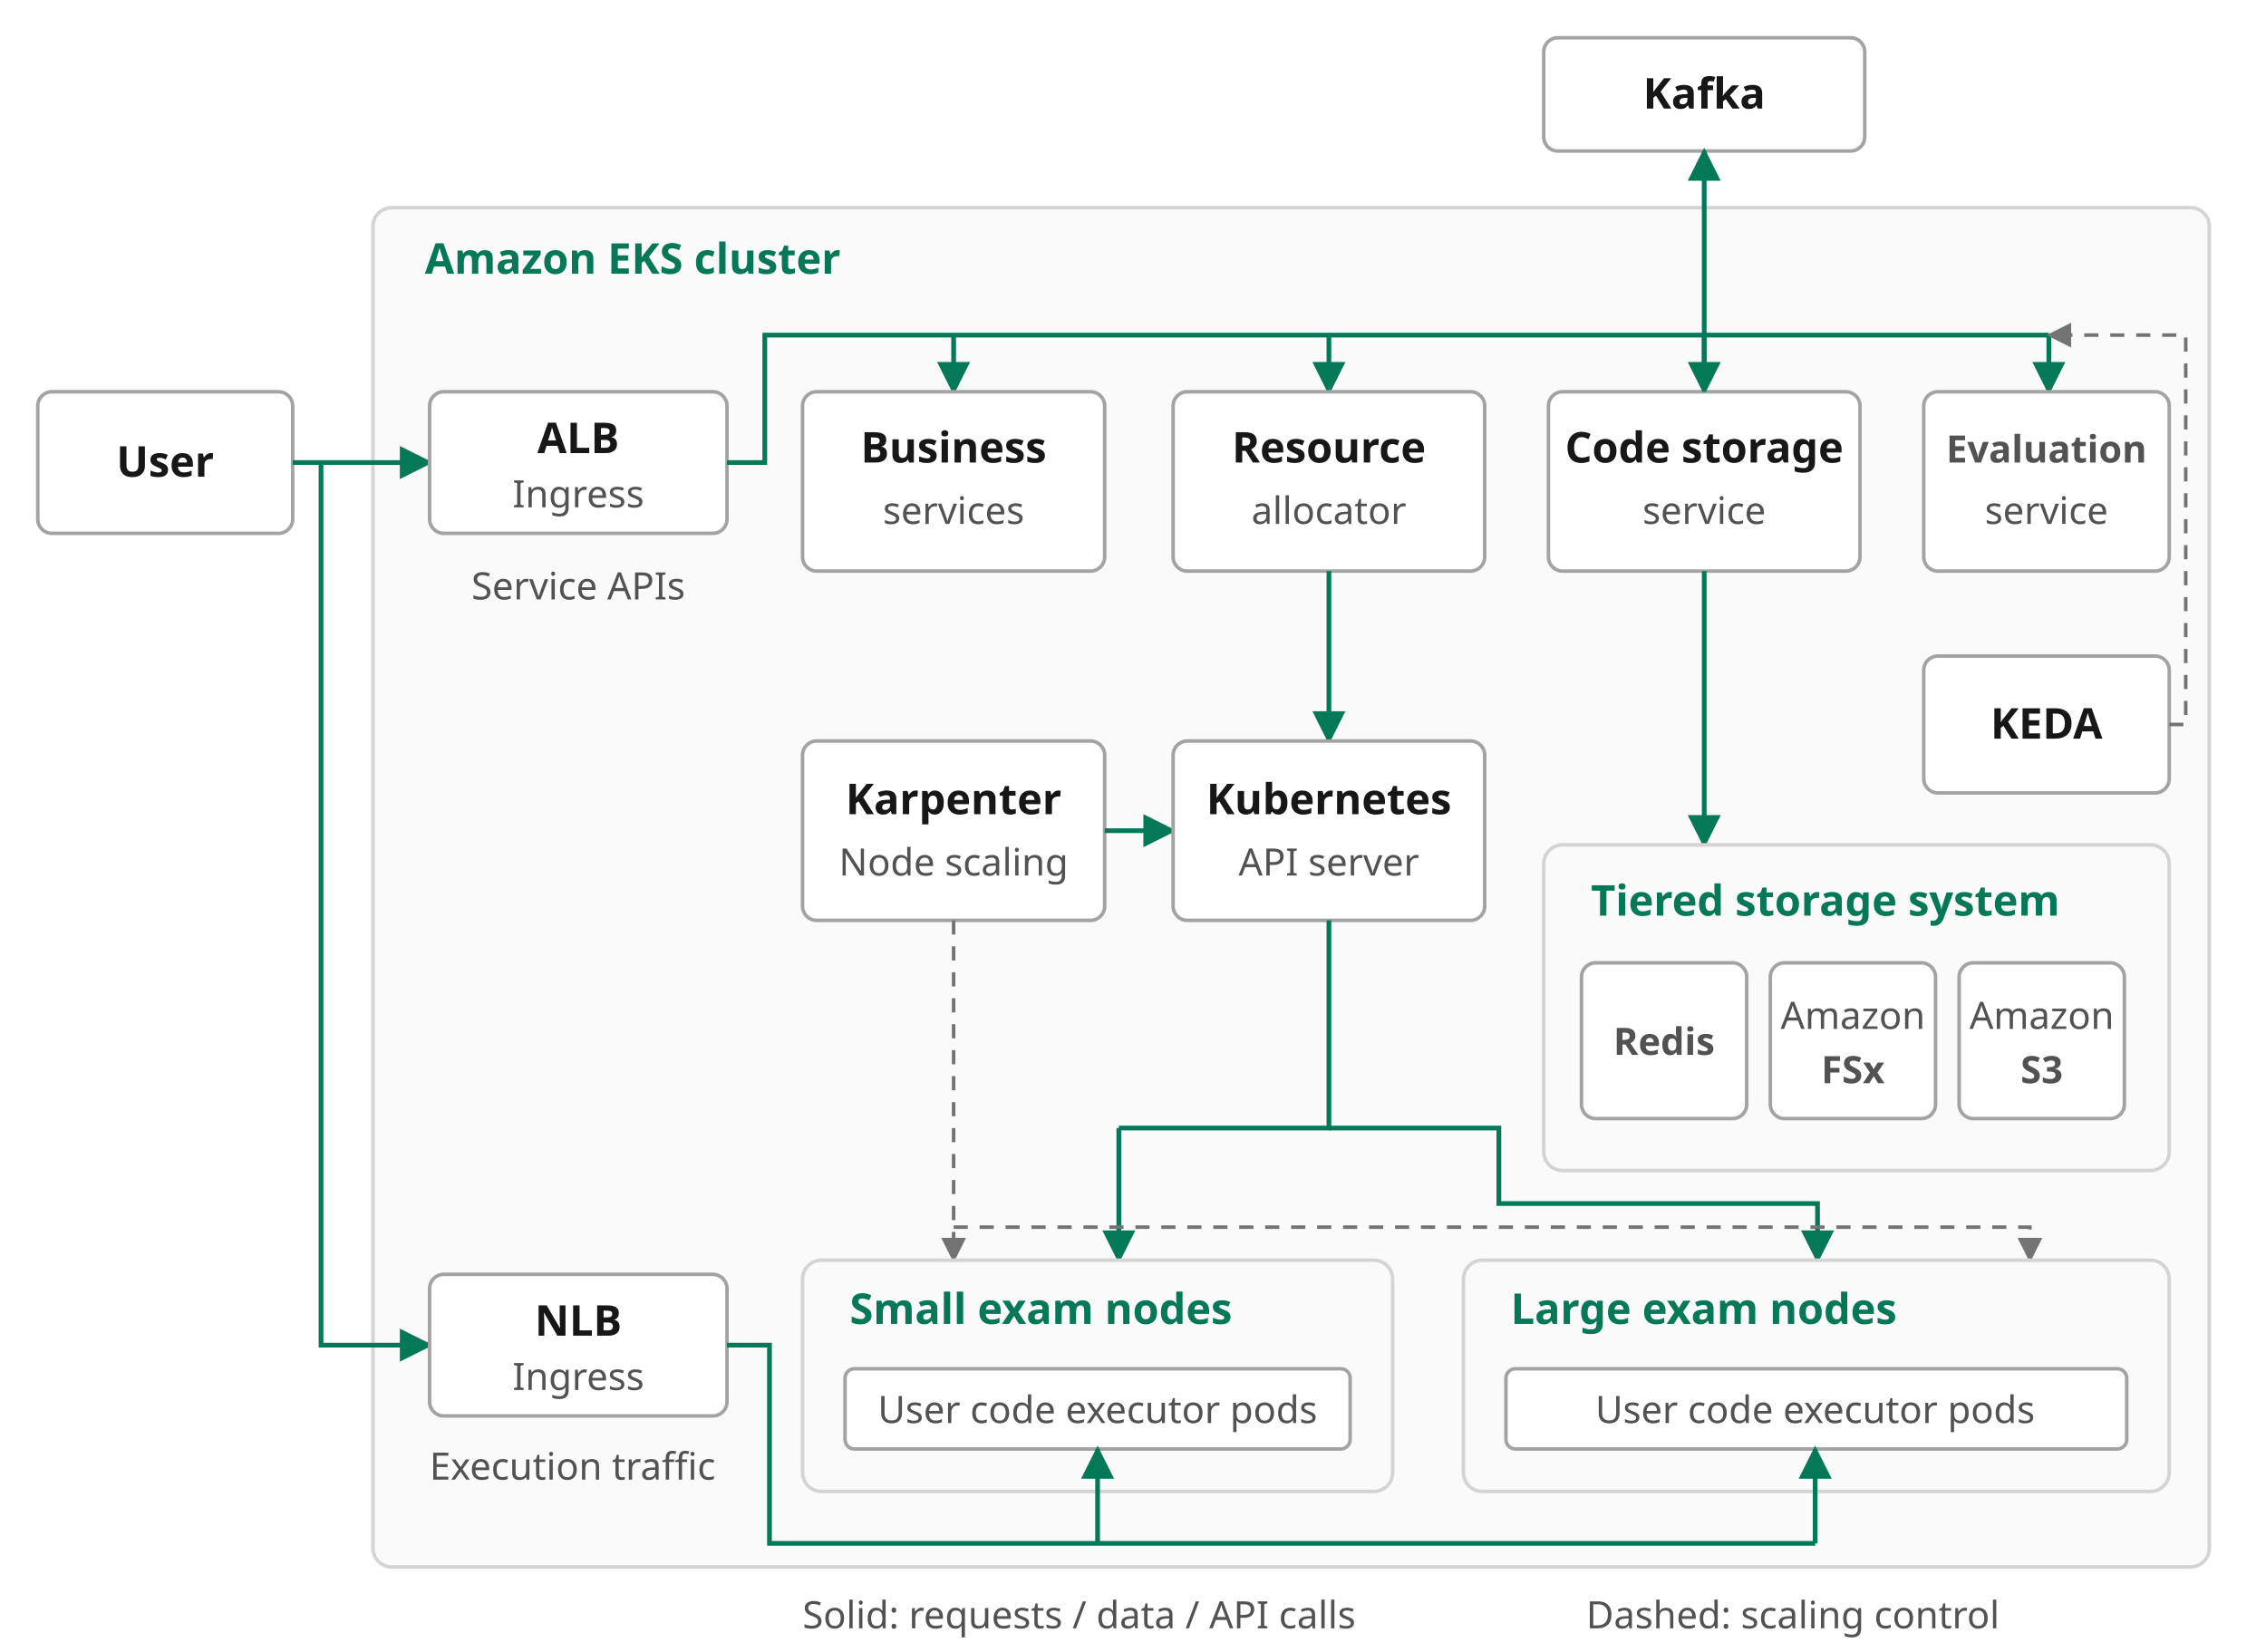
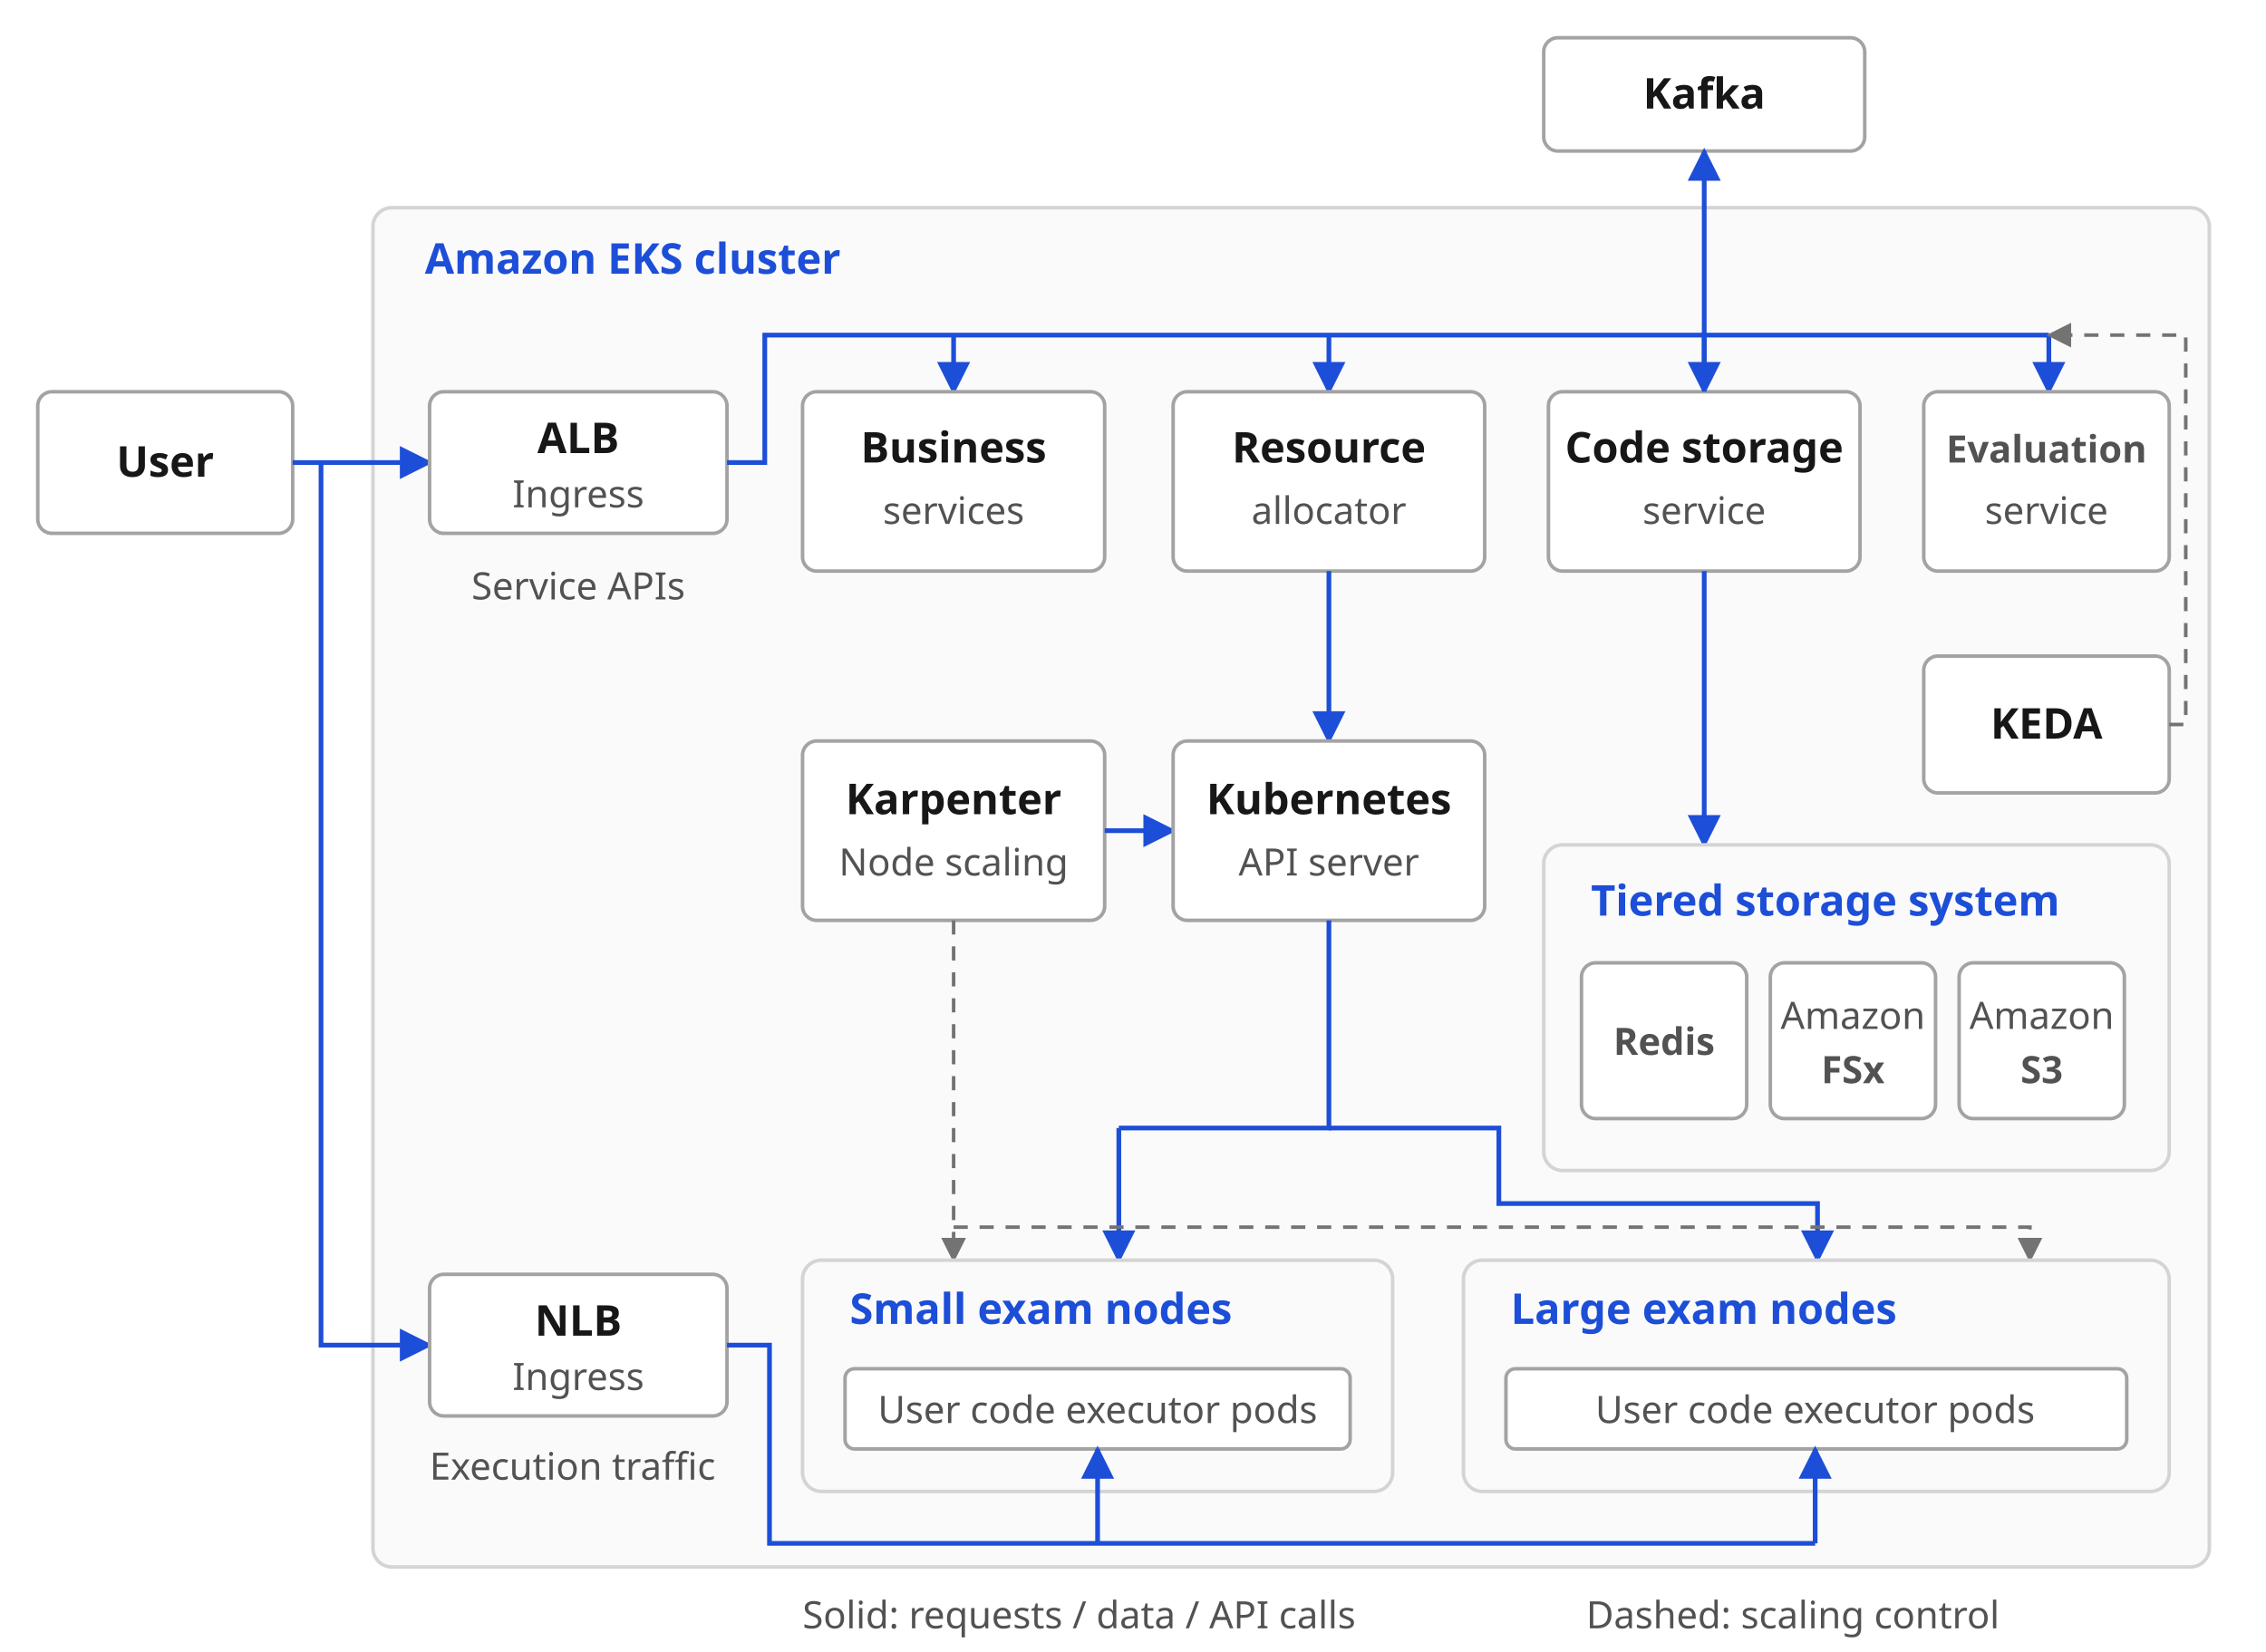
<svg xmlns="http://www.w3.org/2000/svg" viewBox="0 0 960 700" role="img" aria-labelledby="title desc">
  <defs>
    <marker id="arrow" viewBox="0 0 10 10" refX="9" refY="5" markerWidth="7" markerHeight="7" orient="auto">
-       <path d="M0 0 10 5 0 10Z" fill="#047857" />
+       <path d="M0 0 10 5 0 10Z" fill="#1d4ed8" />
    </marker>
    <marker id="scale-arrow" viewBox="0 0 10 10" refX="9" refY="5" markerWidth="7" markerHeight="7" orient="auto">
      <path d="M0 0 10 5 0 10Z" fill="#737373" />
    </marker>
  </defs>
-   <style>text{font-family:Geist,"Segoe UI",system-ui,sans-serif;fill:#171717;font-size:18px}.group{fill:#fafafa;stroke:#d4d4d4;stroke-width:1.5}.node{fill:white;stroke:#a3a3a3;stroke-width:1.5}.label{font-weight:600}.small{font-size:16px;fill:#525252}.heading{font-size:18px;font-weight:600;fill:#047857}.flow{fill:none;stroke:#047857;stroke-width:2;marker-end:url(#arrow)}.scale{fill:none;stroke:#737373;stroke-width:1.5;stroke-dasharray:6 5;marker-end:url(#scale-arrow)}.bus{fill:none;stroke:#047857;stroke-width:2}</style>
+   <style>text{font-family:Geist,"Segoe UI",system-ui,sans-serif;fill:#171717;font-size:18px}.group{fill:#fafafa;stroke:#d4d4d4;stroke-width:1.5}.node{fill:white;stroke:#a3a3a3;stroke-width:1.5}.label{font-weight:600}.small{font-size:16px;fill:#525252}.heading{font-size:18px;font-weight:600;fill:#1d4ed8}.flow{fill:none;stroke:#1d4ed8;stroke-width:2;marker-end:url(#arrow)}.scale{fill:none;stroke:#737373;stroke-width:1.5;stroke-dasharray:6 5;marker-end:url(#scale-arrow)}.bus{fill:none;stroke:#1d4ed8;stroke-width:2}</style>
  <rect width="960" height="700" fill="white" />
  <rect class="group" x="158" y="88" width="778" height="576" rx="8" />
  <text class="heading" x="180" y="116">Amazon EKS cluster</text>
  <rect class="node" x="654" y="16" width="136" height="48" rx="6" />
  <text class="label" x="722" y="46" text-anchor="middle">Kafka</text>
  <rect class="node" x="16" y="166" width="108" height="60" rx="6" />
  <text class="label" x="70" y="202" text-anchor="middle">User</text>
  <path class="flow" d="M124 196H182" />
  <path class="flow" d="M136 196V570H182" />
  <rect class="node" x="182" y="166" width="126" height="60" rx="6" />
  <text class="label" x="245" y="192" text-anchor="middle">ALB</text>
  <text class="small" x="245" y="215" text-anchor="middle">Ingress</text>
  <text class="small" x="245" y="254" text-anchor="middle">Service APIs</text>
  <path class="bus" d="M308 196H324V142H868" />
  <path class="flow" d="M404 142V166" />
  <path class="flow" d="M563 142V166" />
  <path class="flow" d="M722 142V166" />
  <path class="flow" d="M868 142V166" />
  <rect class="node" x="340" y="166" width="128" height="76" rx="6" />
  <text class="label" x="404" y="196" text-anchor="middle">Business</text>
  <text class="small" x="404" y="222" text-anchor="middle">services</text>
  <rect class="node" x="497" y="166" width="132" height="76" rx="6" />
  <text class="label" x="563" y="196" text-anchor="middle">Resource</text>
  <text class="small" x="563" y="222" text-anchor="middle">allocator</text>
  <rect class="node" x="656" y="166" width="132" height="76" rx="6" />
  <text class="label" x="722" y="196" text-anchor="middle">Code storage</text>
  <text class="small" x="722" y="222" text-anchor="middle">service</text>
  <rect class="node" x="815" y="166" width="104" height="76" rx="6" />
  <text class="small label" x="867" y="196" text-anchor="middle">Evaluation</text>
  <text class="small" x="867" y="222" text-anchor="middle">service</text>
  <path class="flow" d="M722 166V64" />
  <rect class="node" x="815" y="278" width="104" height="58" rx="6" />
  <text class="label" x="867" y="313" text-anchor="middle">KEDA</text>
  <path class="scale" d="M919 307H926V142H868" />
  <rect class="node" x="340" y="314" width="128" height="76" rx="6" />
  <text class="label" x="404" y="345" text-anchor="middle">Karpenter</text>
  <text class="small" x="404" y="371" text-anchor="middle">Node scaling</text>
  <path class="flow" d="M468 352H497" />
  <path class="flow" d="M563 242V314" />
  <rect class="node" x="497" y="314" width="132" height="76" rx="6" />
  <text class="label" x="563" y="345" text-anchor="middle">Kubernetes</text>
  <text class="small" x="563" y="371" text-anchor="middle">API server</text>
  <path class="flow" d="M722 242V358" />
  <rect class="group" x="654" y="358" width="265" height="138" rx="8" />
  <text class="heading" x="674" y="388">Tiered storage system</text>
  <rect class="node" x="670" y="408" width="70" height="66" rx="6" />
  <text class="small label" x="705" y="447" text-anchor="middle">Redis</text>
  <rect class="node" x="750" y="408" width="70" height="66" rx="6" />
  <text class="small" x="785" y="436" text-anchor="middle">Amazon</text>
  <text class="small label" x="785" y="459" text-anchor="middle">FSx</text>
  <rect class="node" x="830" y="408" width="70" height="66" rx="6" />
  <text class="small" x="865" y="436" text-anchor="middle">Amazon</text>
  <text class="small label" x="865" y="459" text-anchor="middle">S3</text>
  <path class="bus" d="M563 390V478H474" />
  <path class="flow" d="M474 478V534" />
  <path class="flow" d="M563 478H635V510H770V534" />
  <path class="scale" d="M404 390V534" />
  <path class="scale" d="M404 520H860V534" />
  <rect class="group" x="340" y="534" width="250" height="98" rx="8" />
  <text class="heading" x="360" y="561">Small exam nodes</text>
  <rect class="node" x="358" y="580" width="214" height="34" rx="4" />
  <text class="small" x="465" y="603" text-anchor="middle">User code executor pods</text>
  <rect class="group" x="620" y="534" width="299" height="98" rx="8" />
  <text class="heading" x="640" y="561">Large exam nodes</text>
  <rect class="node" x="638" y="580" width="263" height="34" rx="4" />
  <text class="small" x="769" y="603" text-anchor="middle">User code executor pods</text>
  <rect class="node" x="182" y="540" width="126" height="60" rx="6" />
  <text class="label" x="245" y="566" text-anchor="middle">NLB</text>
  <text class="small" x="245" y="589" text-anchor="middle">Ingress</text>
  <text class="small" x="182" y="627">Execution traffic</text>
  <path class="bus" d="M308 570H326V654H769" />
  <path class="flow" d="M465 654V614" />
  <path class="flow" d="M769 654V614" />
  <text class="small" x="340" y="690">Solid: requests / data / API calls</text>
  <text class="small" x="672" y="690">Dashed: scaling control</text>
</svg>
